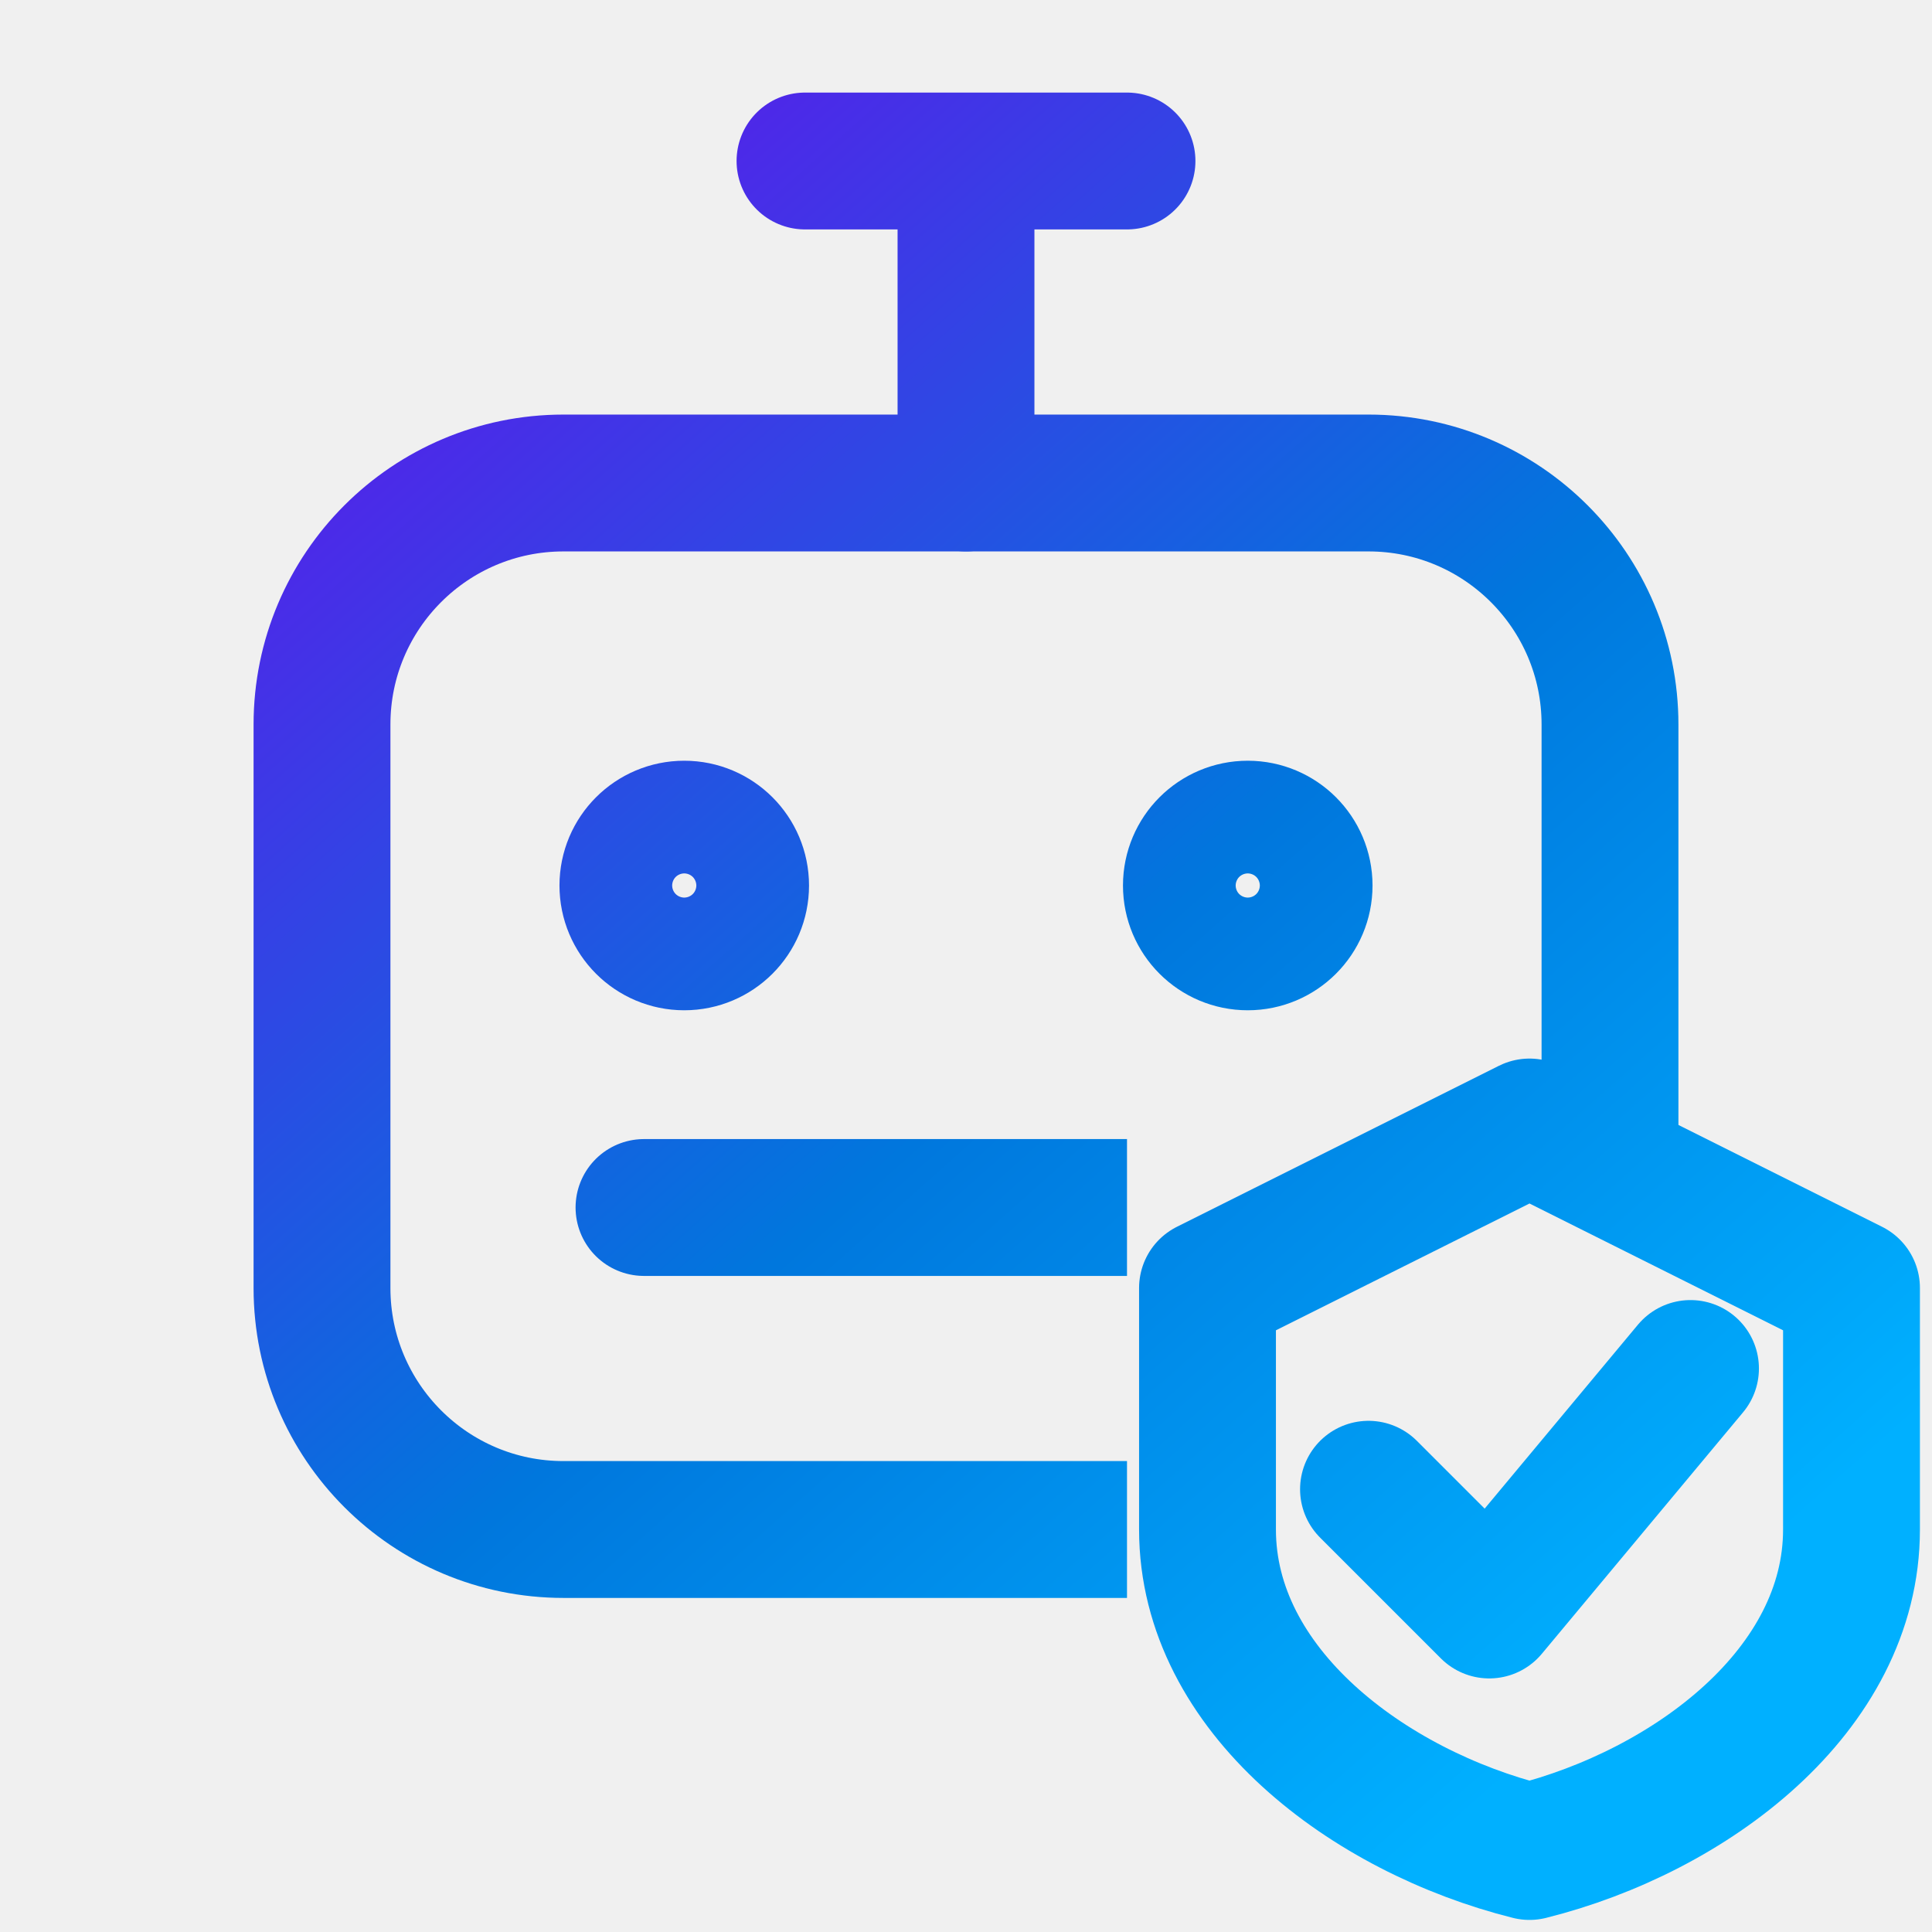
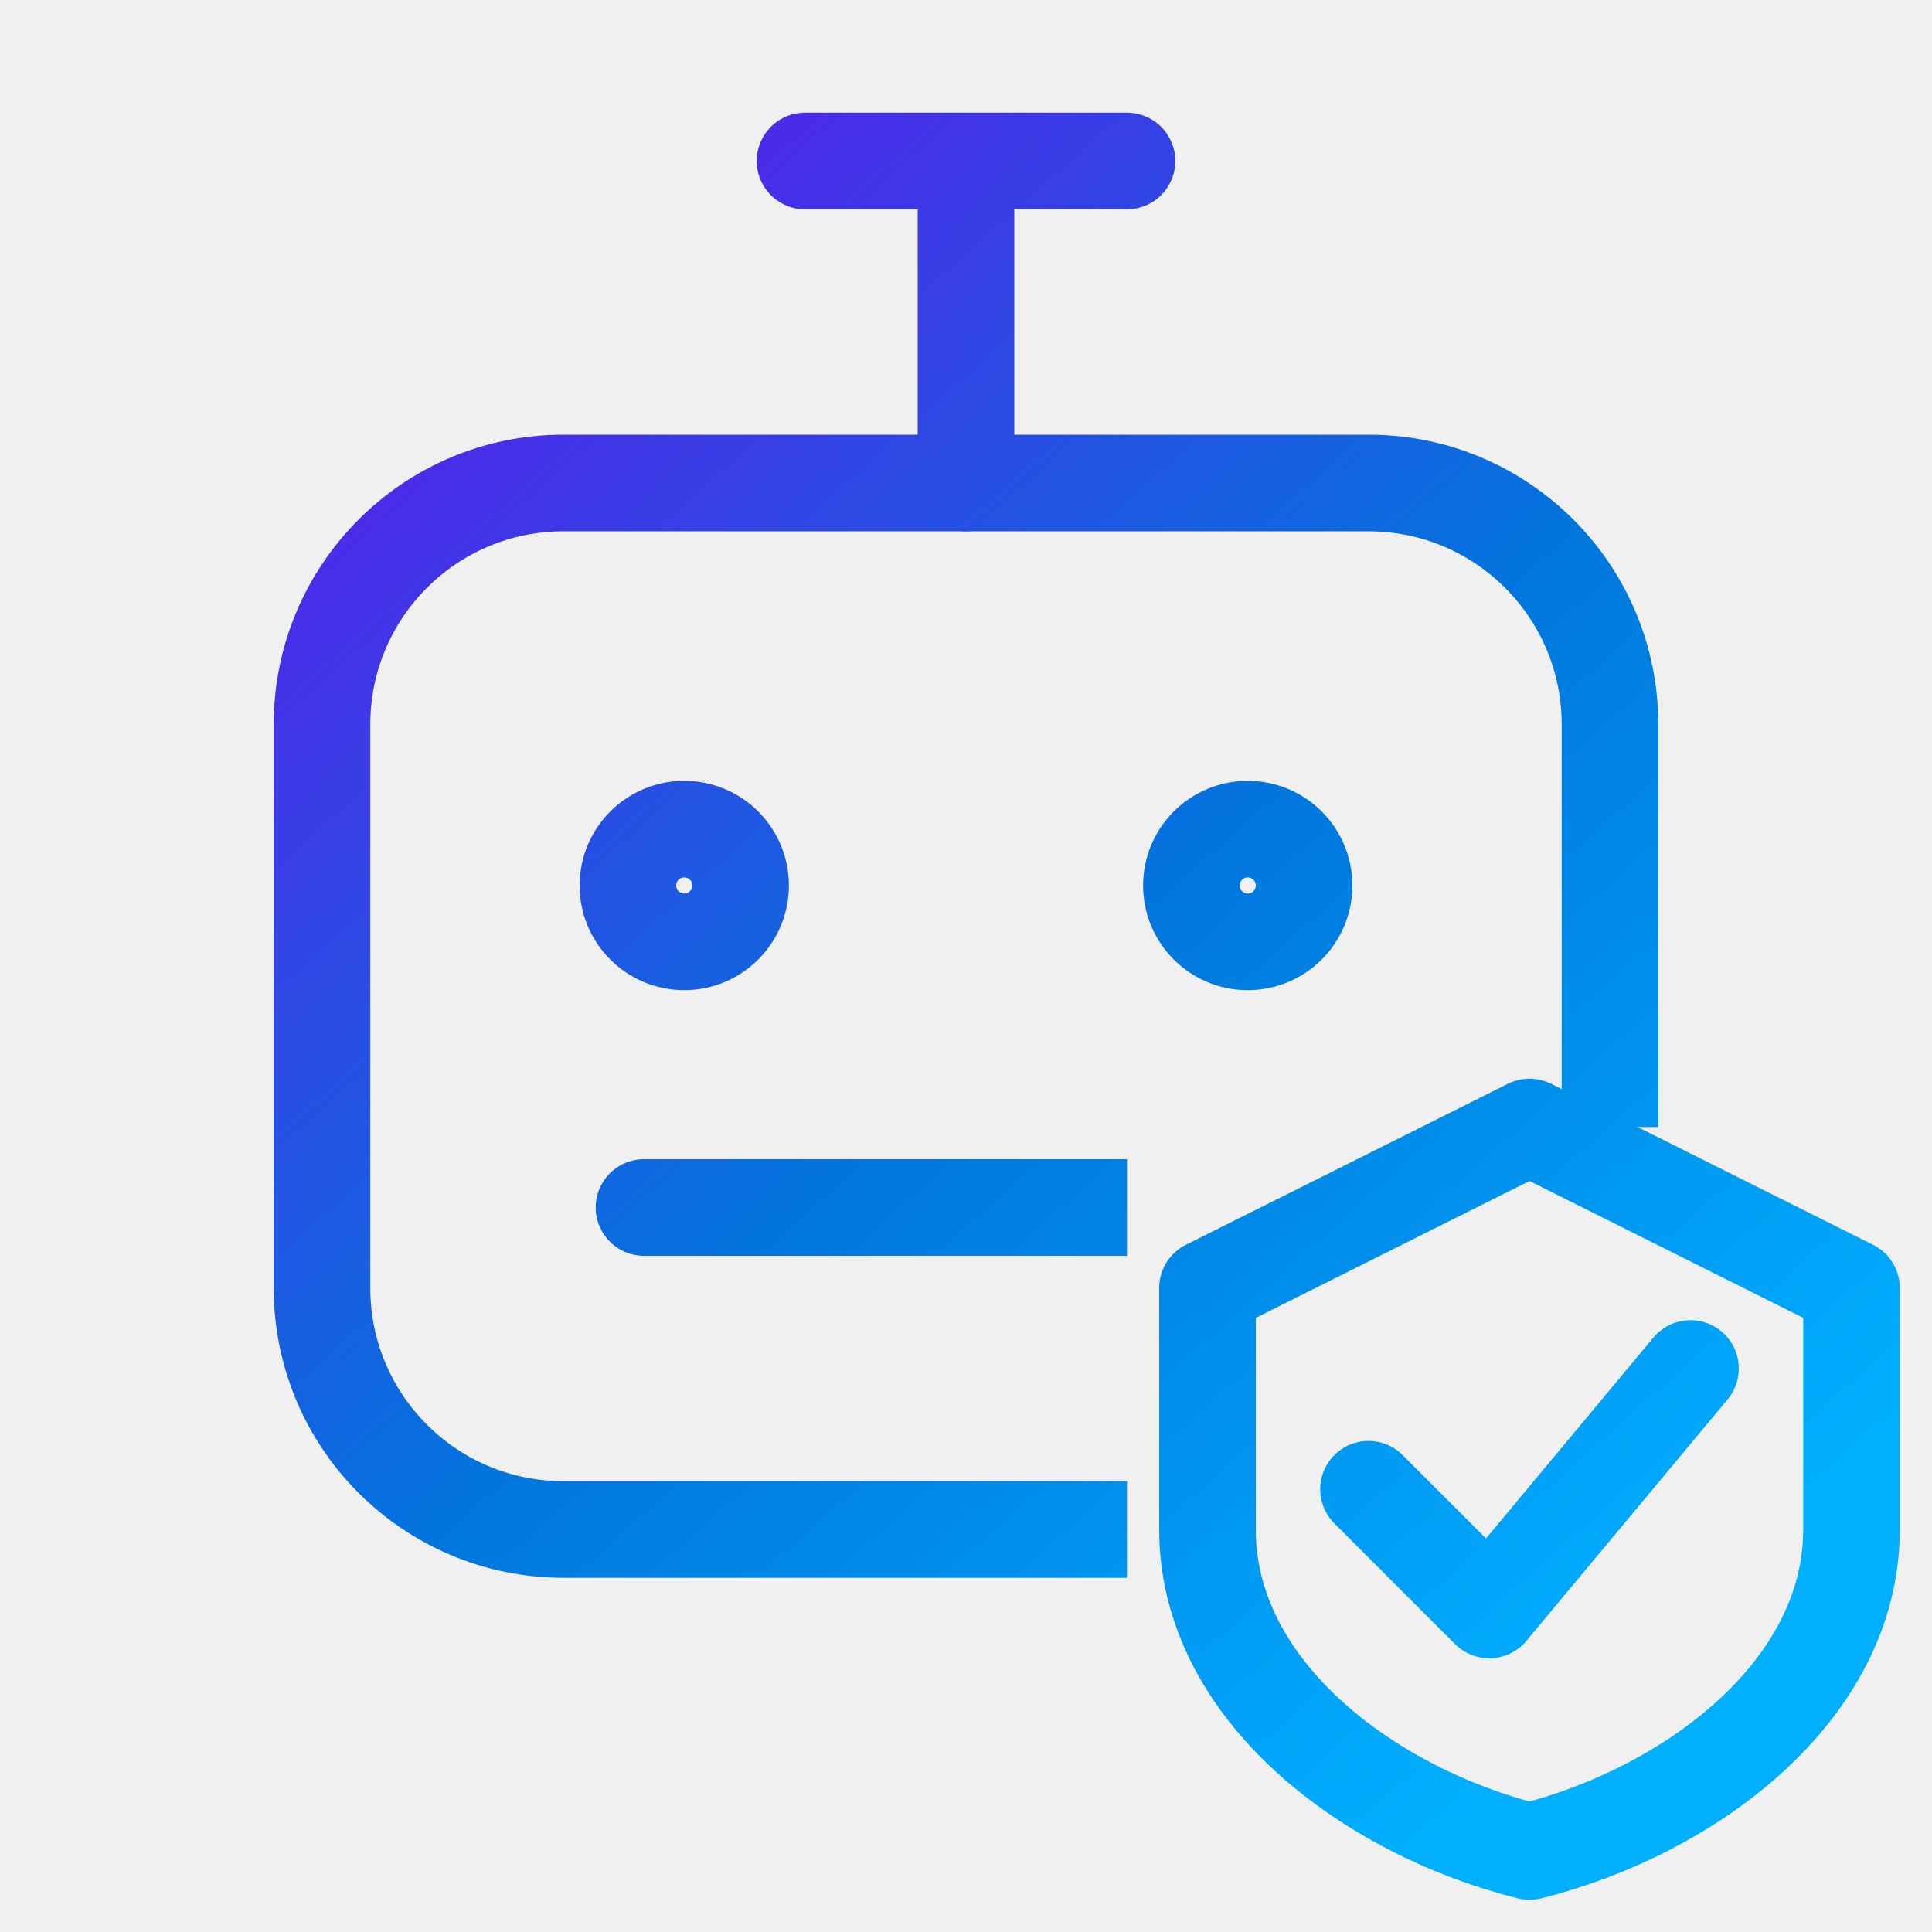
<svg xmlns="http://www.w3.org/2000/svg" viewBox="0 0 24 24" fill="none">
  <defs>
    <linearGradient id="aestheiaGradient" x1="4" y1="3" x2="20" y2="21" gradientUnits="userSpaceOnUse">
      <stop stop-color="#5e17eb" />
      <stop offset=".55" stop-color="#0077dd" />
      <stop offset="1" stop-color="#00b0ff" />
    </linearGradient>
    <mask id="roleClear">
      <rect width="24" height="24" fill="white" />
      <rect x="14" y="14" width="10" height="10" fill="black" />
    </mask>
  </defs>
-   <g stroke="url(#aestheiaGradient)" stroke-width="1.7" stroke-linecap="round" stroke-linejoin="round">
+   <g stroke="url(#aestheiaGradient)" stroke-width="1.2" stroke-linecap="round" stroke-linejoin="round">
    <g mask="url(#roleClear)">
      <rect x="4" y="6" width="16" height="13" rx="3" />
      <path d="M12 6V2M10 2h4M8 15h8" />
      <circle cx="8.5" cy="11" r=".7" />
      <circle cx="15.5" cy="11" r=".7" />
    </g>
    <path d="M19 14l4 2v3c0 2-2 3.5-4 4-2-.5-4-2-4-4v-3l4-2Z" />
    <path d="m17 18.5 1.5 1.5 2.5-3" />
  </g>
</svg>
